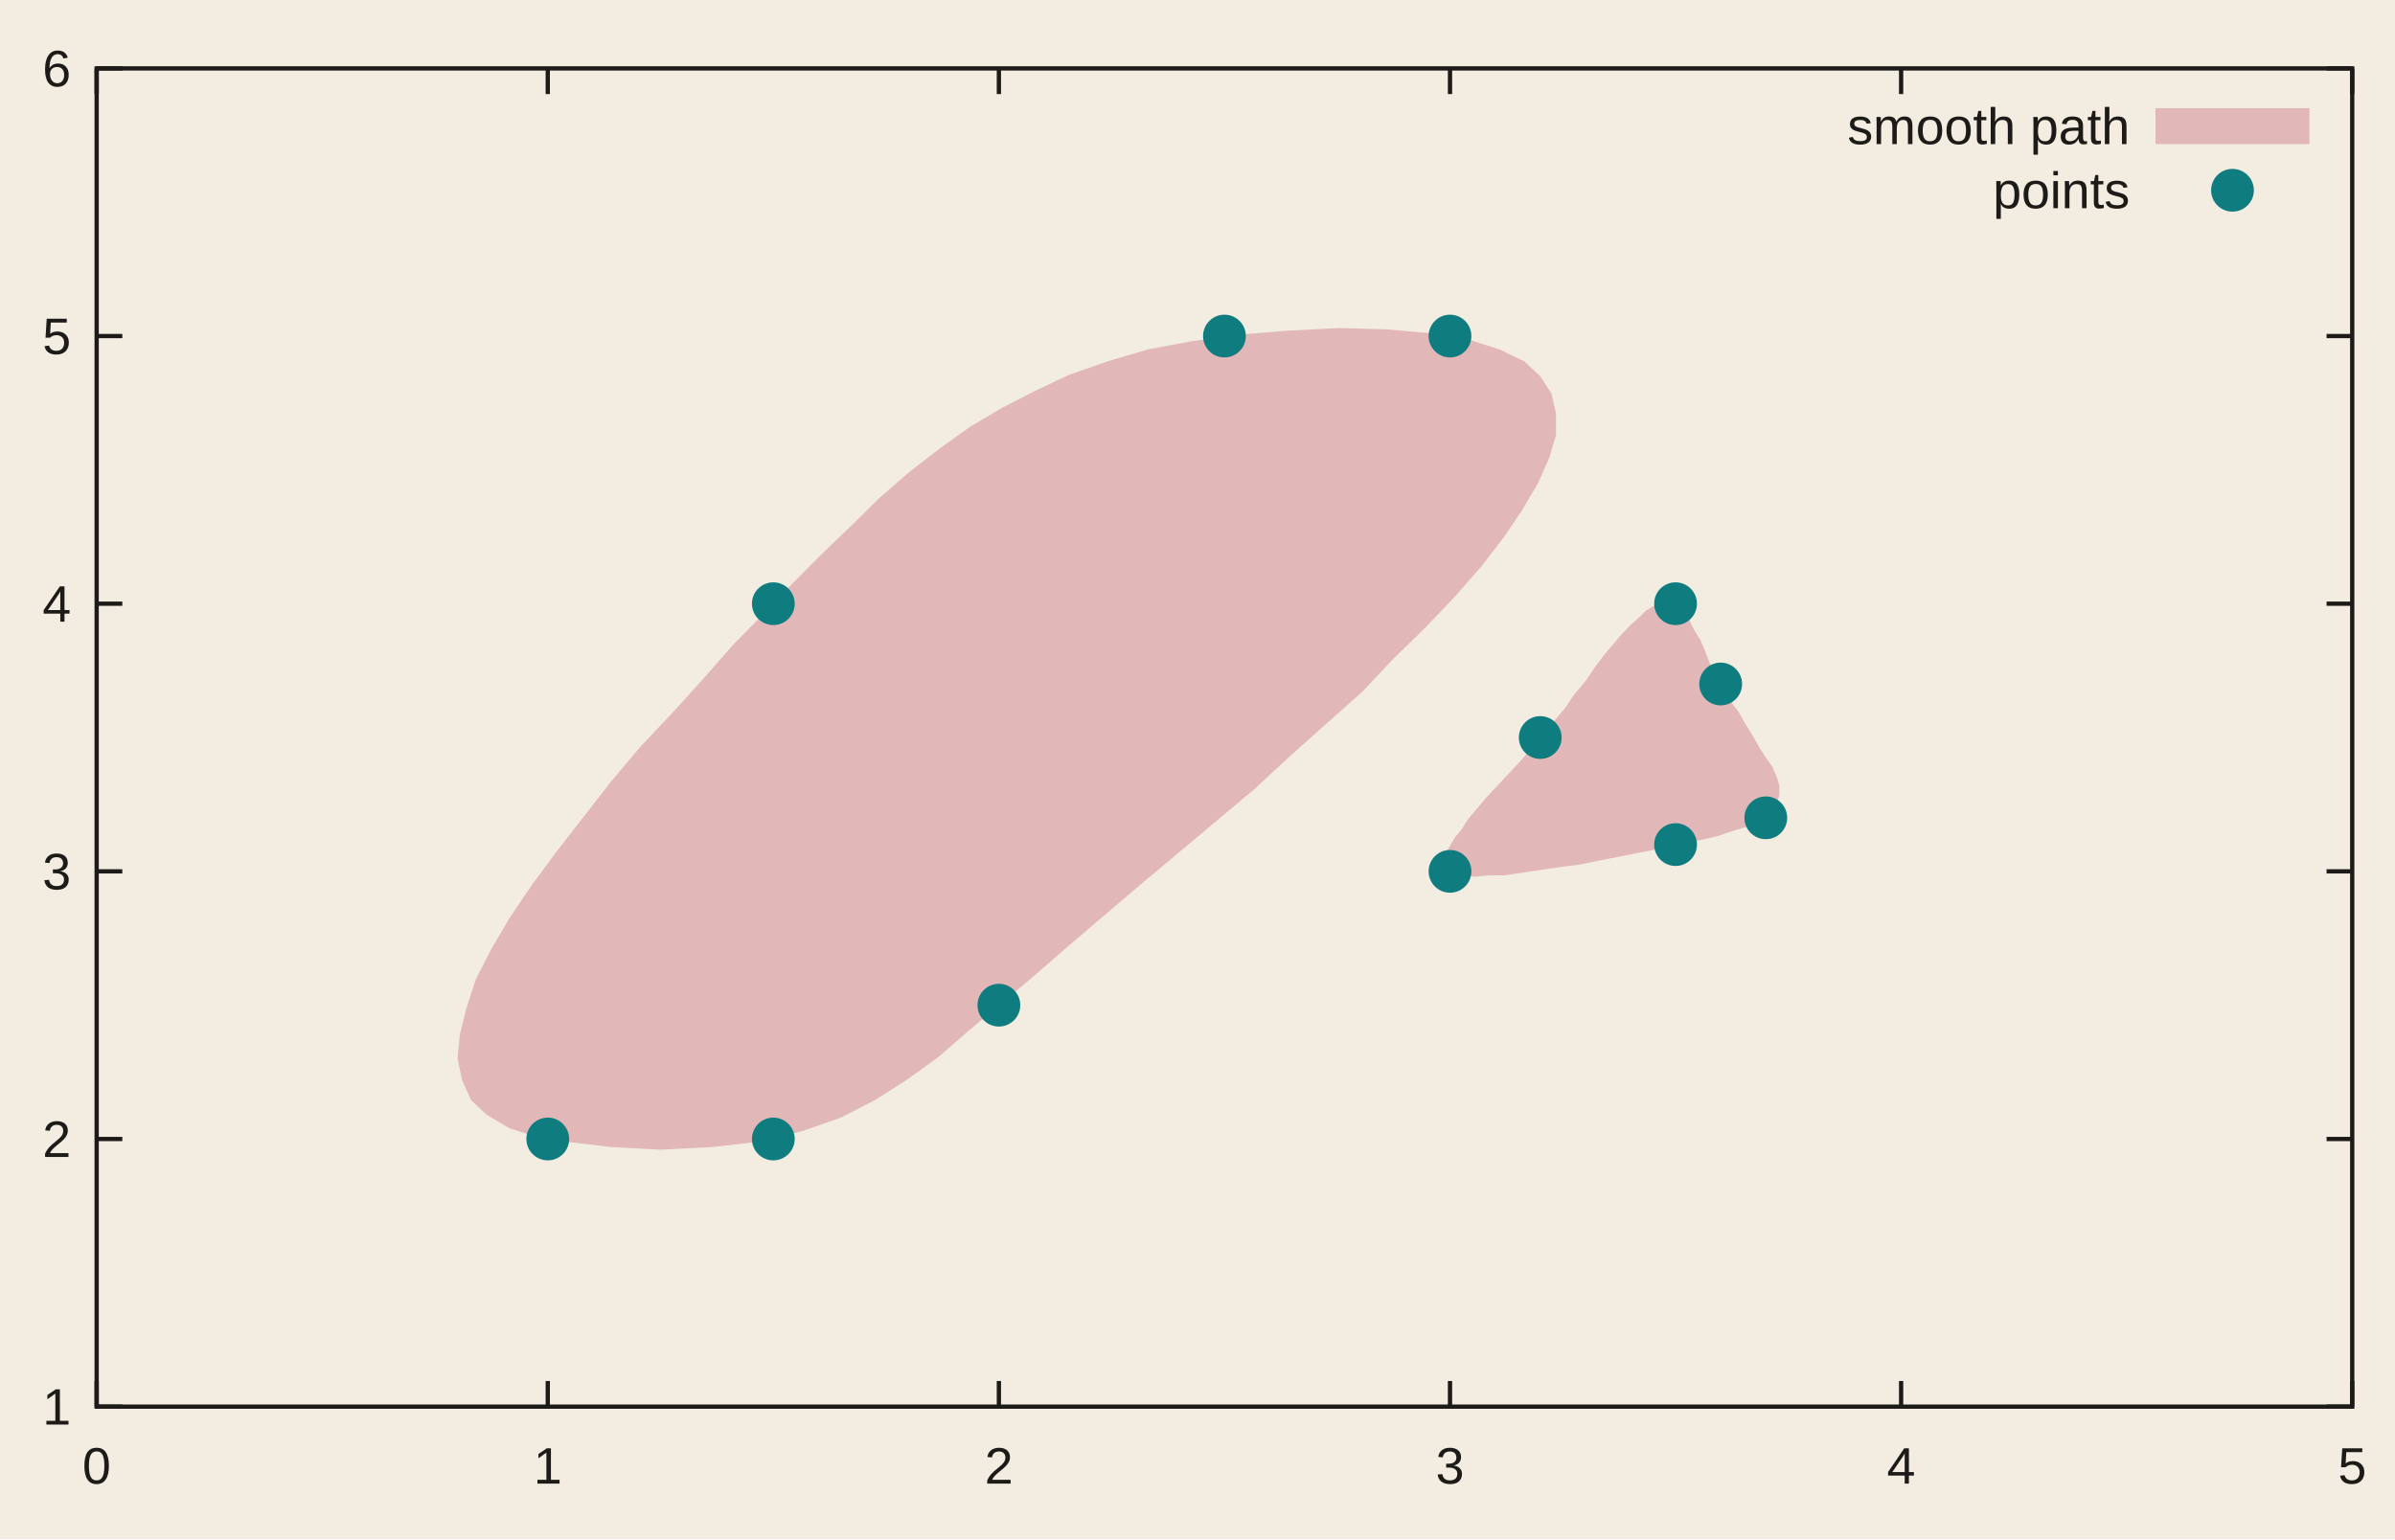
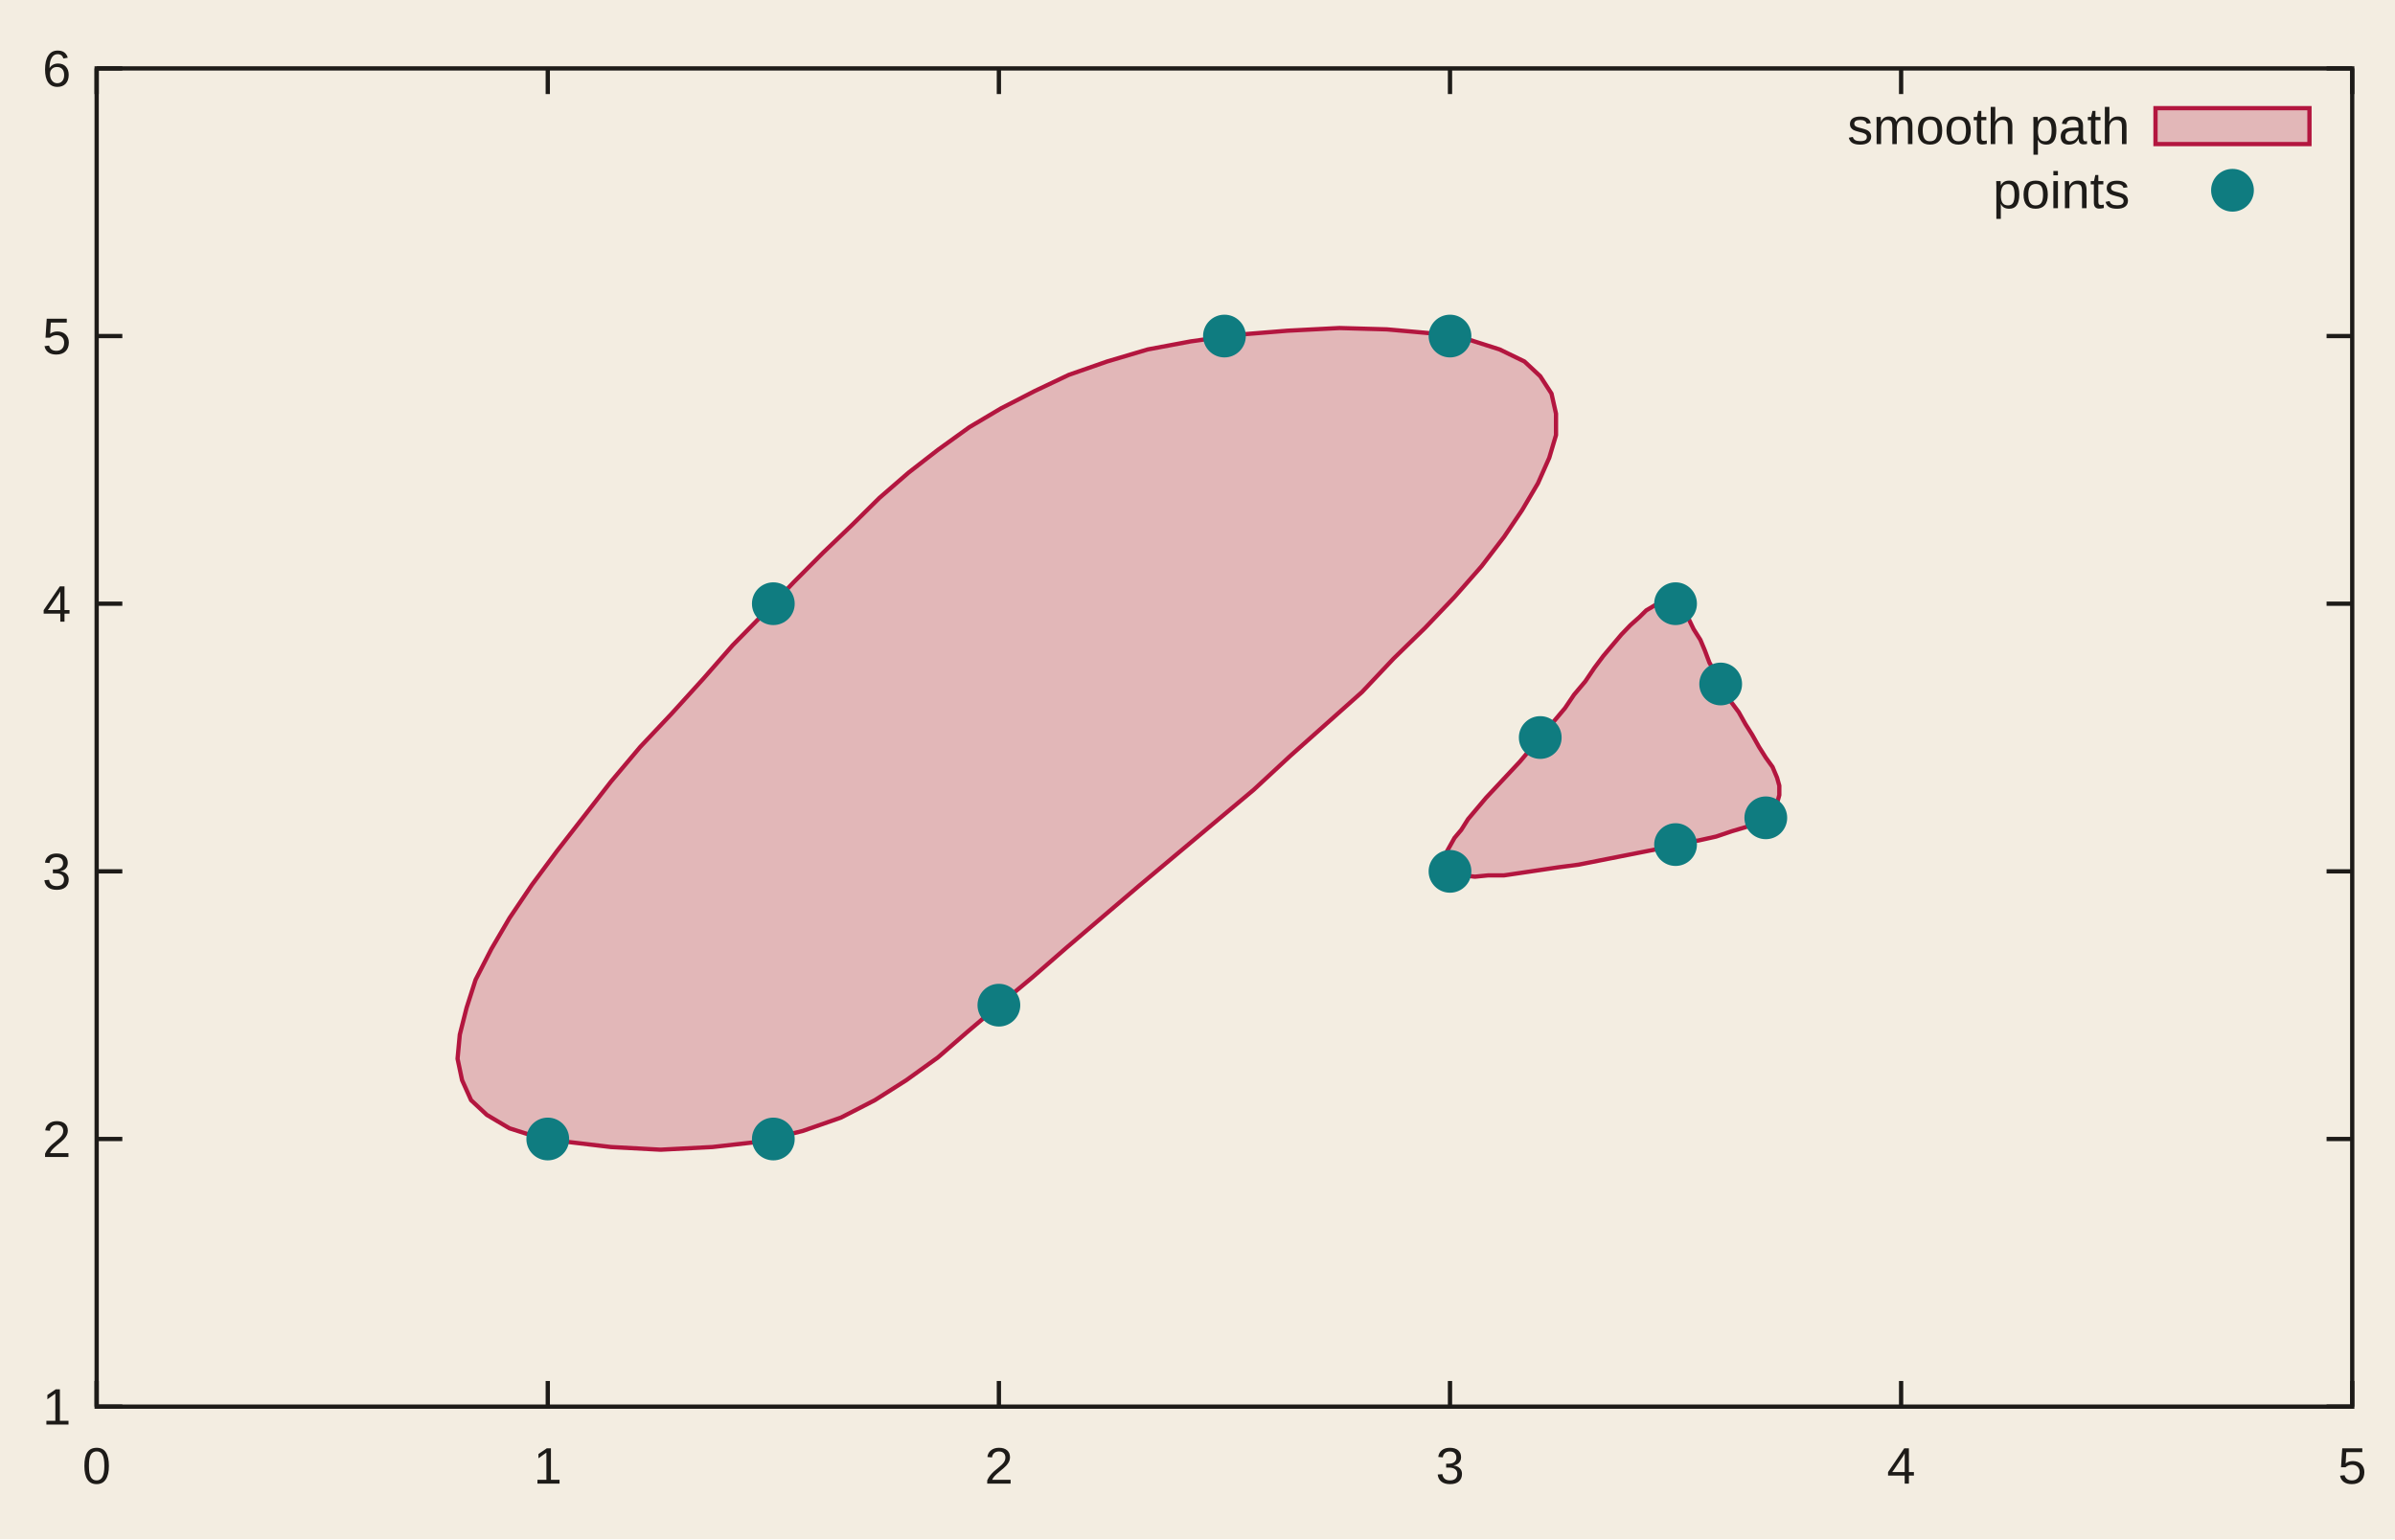
<svg xmlns="http://www.w3.org/2000/svg" width="560" height="360" viewBox="0 0 560 360" font-family="Arial,Helvetica,sans-serif" font-size="12" fill="#1d1b18" data-theme="washi" data-frame="#1d1b18" data-grid-color="#a69a85">
  <rect x="0" y="0" width="560" height="360" fill="#f3ede1" stroke="none" stroke-width="0" />
  <g class="fs-axes" data-area="22.6 550 16 329" data-x="0 5e0" data-y="1e0 6e0" data-log="0 0" data-grid="0" data-font-size="12" data-xformat="%h" data-yformat="%h">
    <g class="fs-grid" display="none">
      <polyline fill="none" stroke="#a69a85" stroke-width="0.5" stroke-dasharray="2,3" points="22.6,329 22.6,16" />
      <polyline fill="none" stroke="#a69a85" stroke-width="0.5" stroke-dasharray="2,3" points="128.08,329 128.08,16" />
      <polyline fill="none" stroke="#a69a85" stroke-width="0.5" stroke-dasharray="2,3" points="233.56,329 233.56,16" />
      <polyline fill="none" stroke="#a69a85" stroke-width="0.5" stroke-dasharray="2,3" points="339.04,329 339.04,16" />
      <polyline fill="none" stroke="#a69a85" stroke-width="0.5" stroke-dasharray="2,3" points="444.52,329 444.52,16" />
      <polyline fill="none" stroke="#a69a85" stroke-width="0.5" stroke-dasharray="2,3" points="550,329 550,16" />
      <polyline fill="none" stroke="#a69a85" stroke-width="0.5" stroke-dasharray="2,3" points="22.6,329 550,329" />
      <polyline fill="none" stroke="#a69a85" stroke-width="0.5" stroke-dasharray="2,3" points="22.6,266.4 550,266.4" />
      <polyline fill="none" stroke="#a69a85" stroke-width="0.5" stroke-dasharray="2,3" points="22.6,203.8 550,203.8" />
      <polyline fill="none" stroke="#a69a85" stroke-width="0.5" stroke-dasharray="2,3" points="22.6,141.2 550,141.2" />
      <polyline fill="none" stroke="#a69a85" stroke-width="0.5" stroke-dasharray="2,3" points="22.6,78.6 550,78.6" />
      <polyline fill="none" stroke="#a69a85" stroke-width="0.5" stroke-dasharray="2,3" points="22.6,16 550,16" />
    </g>
    <svg class="fs-plot" x="22.6" y="16" width="527.4" height="313" viewBox="0 0 1 1" preserveAspectRatio="none" overflow="hidden">
      <g class="fs-series" data-series="1">
        <path fill="#b3163f" fill-opacity="0.25" stroke="none" vector-effect="non-scaling-stroke" d="M0.2,0.8 0.208,0.802 0.228,0.806 0.25,0.808 0.273,0.806 0.294,0.802 0.313,0.794 0.33,0.784 0.345,0.771 0.359,0.756 0.373,0.739 0.386,0.72 0.4,0.7 0.415,0.679 0.43,0.657 0.446,0.634 0.462,0.611 0.479,0.587 0.496,0.563 0.513,0.539 0.529,0.514 0.545,0.49 0.561,0.466 0.575,0.441 0.589,0.418 0.602,0.395 0.614,0.372 0.624,0.35 0.632,0.33 0.639,0.31 0.644,0.291 0.647,0.274 0.647,0.258 0.645,0.243 0.64,0.23 0.633,0.219 0.622,0.21 0.609,0.203 0.592,0.198 0.572,0.195 0.551,0.194 0.528,0.196 0.506,0.199 0.485,0.204 0.466,0.21 0.448,0.219 0.431,0.229 0.416,0.241 0.401,0.254 0.387,0.268 0.373,0.285 0.36,0.302 0.347,0.321 0.335,0.341 0.322,0.362 0.309,0.384 0.296,0.407 0.282,0.431 0.269,0.456 0.255,0.482 0.241,0.507 0.228,0.533 0.216,0.559 0.204,0.585 0.193,0.61 0.183,0.635 0.175,0.658 0.168,0.681 0.164,0.702 0.161,0.722 0.16,0.74 0.162,0.756 0.166,0.771 0.173,0.782 0.183,0.792 0.196,0.799 0.2,0.8Z" />
+         <polyline fill="none" stroke="#b3163f" stroke-width="1" stroke-linejoin="round" vector-effect="non-scaling-stroke" points="0.2,0.8 0.208,0.802 0.228,0.806 0.25,0.808 0.273,0.806 0.294,0.802 0.313,0.794 0.33,0.784 0.345,0.771 0.359,0.756 0.373,0.739 0.386,0.72 0.4,0.7 0.415,0.679 0.43,0.657 0.446,0.634 0.462,0.611 0.479,0.587 0.496,0.563 0.513,0.539 0.529,0.514 0.545,0.49 0.561,0.466 0.575,0.441 0.589,0.418 0.602,0.395 0.614,0.372 0.624,0.35 0.632,0.33 0.639,0.31 0.644,0.291 0.647,0.274 0.647,0.258 0.645,0.243 0.64,0.23 0.633,0.219 0.622,0.21 0.609,0.203 0.592,0.198 0.572,0.195 0.551,0.194 0.528,0.196 0.506,0.199 0.485,0.204 0.466,0.21 0.448,0.219 0.431,0.229 0.416,0.241 0.401,0.254 0.387,0.268 0.373,0.285 0.36,0.302 0.347,0.321 0.335,0.341 0.322,0.362 0.309,0.384 0.296,0.407 0.282,0.431 0.269,0.456 0.255,0.482 0.241,0.507 0.228,0.533 0.216,0.559 0.204,0.585 0.193,0.61 0.183,0.635 0.175,0.658 0.168,0.681 0.164,0.702 0.161,0.722 0.16,0.74 0.162,0.756 0.166,0.771 0.173,0.782 0.183,0.792 0.196,0.799 0.2,0.8" />
        <path fill="#b3163f" fill-opacity="0.25" stroke="none" vector-effect="non-scaling-stroke" d="M0.6,0.6 0.602,0.602 0.606,0.603 0.611,0.604 0.617,0.603 0.624,0.603 0.632,0.601 0.64,0.599 0.648,0.597 0.657,0.595 0.666,0.592 0.675,0.589 0.684,0.586 0.693,0.583 0.701,0.579 0.71,0.577 0.718,0.574 0.725,0.57 0.731,0.567 0.737,0.563 0.741,0.559 0.744,0.554 0.745,0.549 0.746,0.543 0.746,0.536 0.745,0.53 0.743,0.522 0.74,0.515 0.737,0.507 0.734,0.498 0.731,0.49 0.728,0.481 0.724,0.472 0.721,0.463 0.718,0.453 0.715,0.444 0.713,0.435 0.711,0.427 0.708,0.419 0.706,0.412 0.704,0.406 0.702,0.402 0.699,0.399 0.697,0.398 0.694,0.399 0.691,0.401 0.687,0.405 0.684,0.41 0.68,0.416 0.676,0.423 0.672,0.431 0.668,0.439 0.664,0.448 0.66,0.458 0.655,0.468 0.651,0.478 0.646,0.488 0.641,0.498 0.636,0.508 0.631,0.518 0.626,0.527 0.621,0.536 0.616,0.545 0.612,0.553 0.608,0.561 0.605,0.569 0.602,0.575 0.6,0.581 0.598,0.587 0.598,0.592 0.598,0.596 0.599,0.599 0.6,0.6Z" />
+         <polyline fill="none" stroke="#b3163f" stroke-width="1" stroke-linejoin="round" vector-effect="non-scaling-stroke" points="0.6,0.6 0.602,0.602 0.606,0.603 0.611,0.604 0.617,0.603 0.624,0.603 0.632,0.601 0.64,0.599 0.648,0.597 0.657,0.595 0.666,0.592 0.675,0.589 0.684,0.586 0.693,0.583 0.701,0.579 0.71,0.577 0.718,0.574 0.725,0.57 0.731,0.567 0.737,0.563 0.741,0.559 0.744,0.554 0.745,0.549 0.746,0.543 0.746,0.536 0.745,0.53 0.743,0.522 0.74,0.515 0.737,0.507 0.734,0.498 0.731,0.49 0.728,0.481 0.724,0.472 0.721,0.463 0.718,0.453 0.715,0.444 0.713,0.435 0.711,0.427 0.708,0.419 0.706,0.412 0.704,0.406 0.702,0.402 0.699,0.399 0.697,0.398 0.694,0.399 0.691,0.401 0.687,0.405 0.684,0.41 0.68,0.416 0.676,0.423 0.672,0.431 0.668,0.439 0.664,0.448 0.66,0.458 0.655,0.468 0.651,0.478 0.646,0.488 0.641,0.498 0.636,0.508 0.631,0.518 0.626,0.527 0.621,0.536 0.616,0.545 0.612,0.553 0.608,0.561 0.605,0.569 0.602,0.575 0.6,0.581 0.598,0.587 0.598,0.592 0.598,0.596 0.599,0.599 0.6,0.6" />
      </g>
      <g class="fs-series" data-series="2">
        <path class="fs-pts" data-pt="7" data-size="9" data-lw="1" data-color="#0f7c80" fill="none" stroke="none" d="M0.2,0.8 M0.3,0.8 M0.4,0.7 M0.6,0.2 M0.5,0.2 M0.3,0.4 M0.6,0.6 M0.7,0.58 M0.74,0.56 M0.72,0.46 M0.7,0.4 M0.64,0.5 M0.6,0.6" />
      </g>
    </svg>
    <svg class="fs-marks" x="22.6" y="16" width="527.4" height="313" viewBox="0 0 527.4 313" overflow="hidden">
      <path data-series="2" fill="#0f7c80" stroke="#0f7c80" stroke-width="1" d="M100.98,250.4A4.5,4.5 0 1 0 109.98,250.4A4.5,4.5 0 1 0 100.98,250.4ZM153.72,250.4A4.5,4.5 0 1 0 162.72,250.4A4.5,4.5 0 1 0 153.72,250.4ZM206.46,219.1A4.5,4.5 0 1 0 215.46,219.1A4.5,4.5 0 1 0 206.46,219.1ZM311.94,62.6A4.5,4.5 0 1 0 320.94,62.6A4.5,4.5 0 1 0 311.94,62.6ZM259.2,62.6A4.5,4.5 0 1 0 268.2,62.6A4.5,4.5 0 1 0 259.2,62.6ZM153.72,125.2A4.5,4.5 0 1 0 162.72,125.2A4.5,4.5 0 1 0 153.72,125.2ZM311.94,187.8A4.5,4.5 0 1 0 320.94,187.8A4.5,4.5 0 1 0 311.94,187.8ZM364.68,181.54A4.5,4.5 0 1 0 373.68,181.54A4.5,4.5 0 1 0 364.68,181.54ZM385.78,175.28A4.5,4.5 0 1 0 394.78,175.28A4.5,4.5 0 1 0 385.78,175.28ZM375.23,143.98A4.5,4.5 0 1 0 384.23,143.98A4.5,4.5 0 1 0 375.23,143.98ZM364.68,125.2A4.5,4.5 0 1 0 373.68,125.2A4.5,4.5 0 1 0 364.68,125.2ZM333.04,156.5A4.5,4.5 0 1 0 342.04,156.5A4.5,4.5 0 1 0 333.04,156.5ZM311.94,187.8A4.5,4.5 0 1 0 320.94,187.8A4.5,4.5 0 1 0 311.94,187.8Z" />
    </svg>
    <rect x="22.6" y="16" width="527.4" height="313" fill="none" stroke="#1d1b18" stroke-width="1" />
    <g class="fs-xticks">
      <polyline fill="none" stroke="#1d1b18" stroke-width="1" points="22.6,329 22.6,323" />
      <polyline fill="none" stroke="#1d1b18" stroke-width="1" points="22.6,16 22.6,22" />
      <text x="22.6" y="347" text-anchor="middle">0</text>
      <polyline fill="none" stroke="#1d1b18" stroke-width="1" points="128.08,329 128.08,323" />
      <polyline fill="none" stroke="#1d1b18" stroke-width="1" points="128.08,16 128.08,22" />
      <text x="128.08" y="347" text-anchor="middle">1</text>
      <polyline fill="none" stroke="#1d1b18" stroke-width="1" points="233.56,329 233.56,323" />
      <polyline fill="none" stroke="#1d1b18" stroke-width="1" points="233.56,16 233.56,22" />
      <text x="233.56" y="347" text-anchor="middle">2</text>
      <polyline fill="none" stroke="#1d1b18" stroke-width="1" points="339.04,329 339.04,323" />
      <polyline fill="none" stroke="#1d1b18" stroke-width="1" points="339.04,16 339.04,22" />
      <text x="339.04" y="347" text-anchor="middle">3</text>
      <polyline fill="none" stroke="#1d1b18" stroke-width="1" points="444.52,329 444.52,323" />
      <polyline fill="none" stroke="#1d1b18" stroke-width="1" points="444.52,16 444.52,22" />
      <text x="444.52" y="347" text-anchor="middle">4</text>
      <polyline fill="none" stroke="#1d1b18" stroke-width="1" points="550,329 550,323" />
      <polyline fill="none" stroke="#1d1b18" stroke-width="1" points="550,16 550,22" />
      <text x="550" y="347" text-anchor="middle">5</text>
    </g>
    <g class="fs-yticks">
      <polyline fill="none" stroke="#1d1b18" stroke-width="1" points="22.6,329 28.6,329" />
      <polyline fill="none" stroke="#1d1b18" stroke-width="1" points="550,329 544,329" />
      <text x="16.6" y="333.2" text-anchor="end">1</text>
      <polyline fill="none" stroke="#1d1b18" stroke-width="1" points="22.6,266.4 28.6,266.4" />
      <polyline fill="none" stroke="#1d1b18" stroke-width="1" points="550,266.4 544,266.4" />
      <text x="16.6" y="270.6" text-anchor="end">2</text>
      <polyline fill="none" stroke="#1d1b18" stroke-width="1" points="22.6,203.8 28.6,203.8" />
      <polyline fill="none" stroke="#1d1b18" stroke-width="1" points="550,203.8 544,203.8" />
      <text x="16.6" y="208" text-anchor="end">3</text>
      <polyline fill="none" stroke="#1d1b18" stroke-width="1" points="22.6,141.2 28.6,141.2" />
      <polyline fill="none" stroke="#1d1b18" stroke-width="1" points="550,141.2 544,141.2" />
      <text x="16.6" y="145.4" text-anchor="end">4</text>
      <polyline fill="none" stroke="#1d1b18" stroke-width="1" points="22.6,78.6 28.6,78.6" />
      <polyline fill="none" stroke="#1d1b18" stroke-width="1" points="550,78.6 544,78.6" />
      <text x="16.6" y="82.8" text-anchor="end">5</text>
      <polyline fill="none" stroke="#1d1b18" stroke-width="1" points="22.6,16 28.6,16" />
      <polyline fill="none" stroke="#1d1b18" stroke-width="1" points="550,16 544,16" />
      <text x="16.6" y="20.2" text-anchor="end">6</text>
    </g>
    <g class="fs-key-entry" data-series="1">
-       <path fill="#b3163f" fill-opacity="0.25" stroke="none" d="M504,33.7 540,33.7 540,25.3 504,25.3Z" />
+       <path fill="#b3163f" fill-opacity="0.25" stroke="#b3163f" stroke-width="1" stroke-linejoin="miter" d="M504,33.7 540,33.7 540,25.3 504,25.3Z" />
      <text x="498" y="33.7" text-anchor="end">smooth path</text>
    </g>
    <g class="fs-key-entry" data-series="2">
      <path fill="#0f7c80" stroke="#0f7c80" stroke-width="1" d="M517.5,44.5A4.5,4.5 0 1 0 526.5,44.5A4.5,4.5 0 1 0 517.5,44.5Z" />
      <text x="498" y="48.7" text-anchor="end">points</text>
    </g>
  </g>
</svg>
